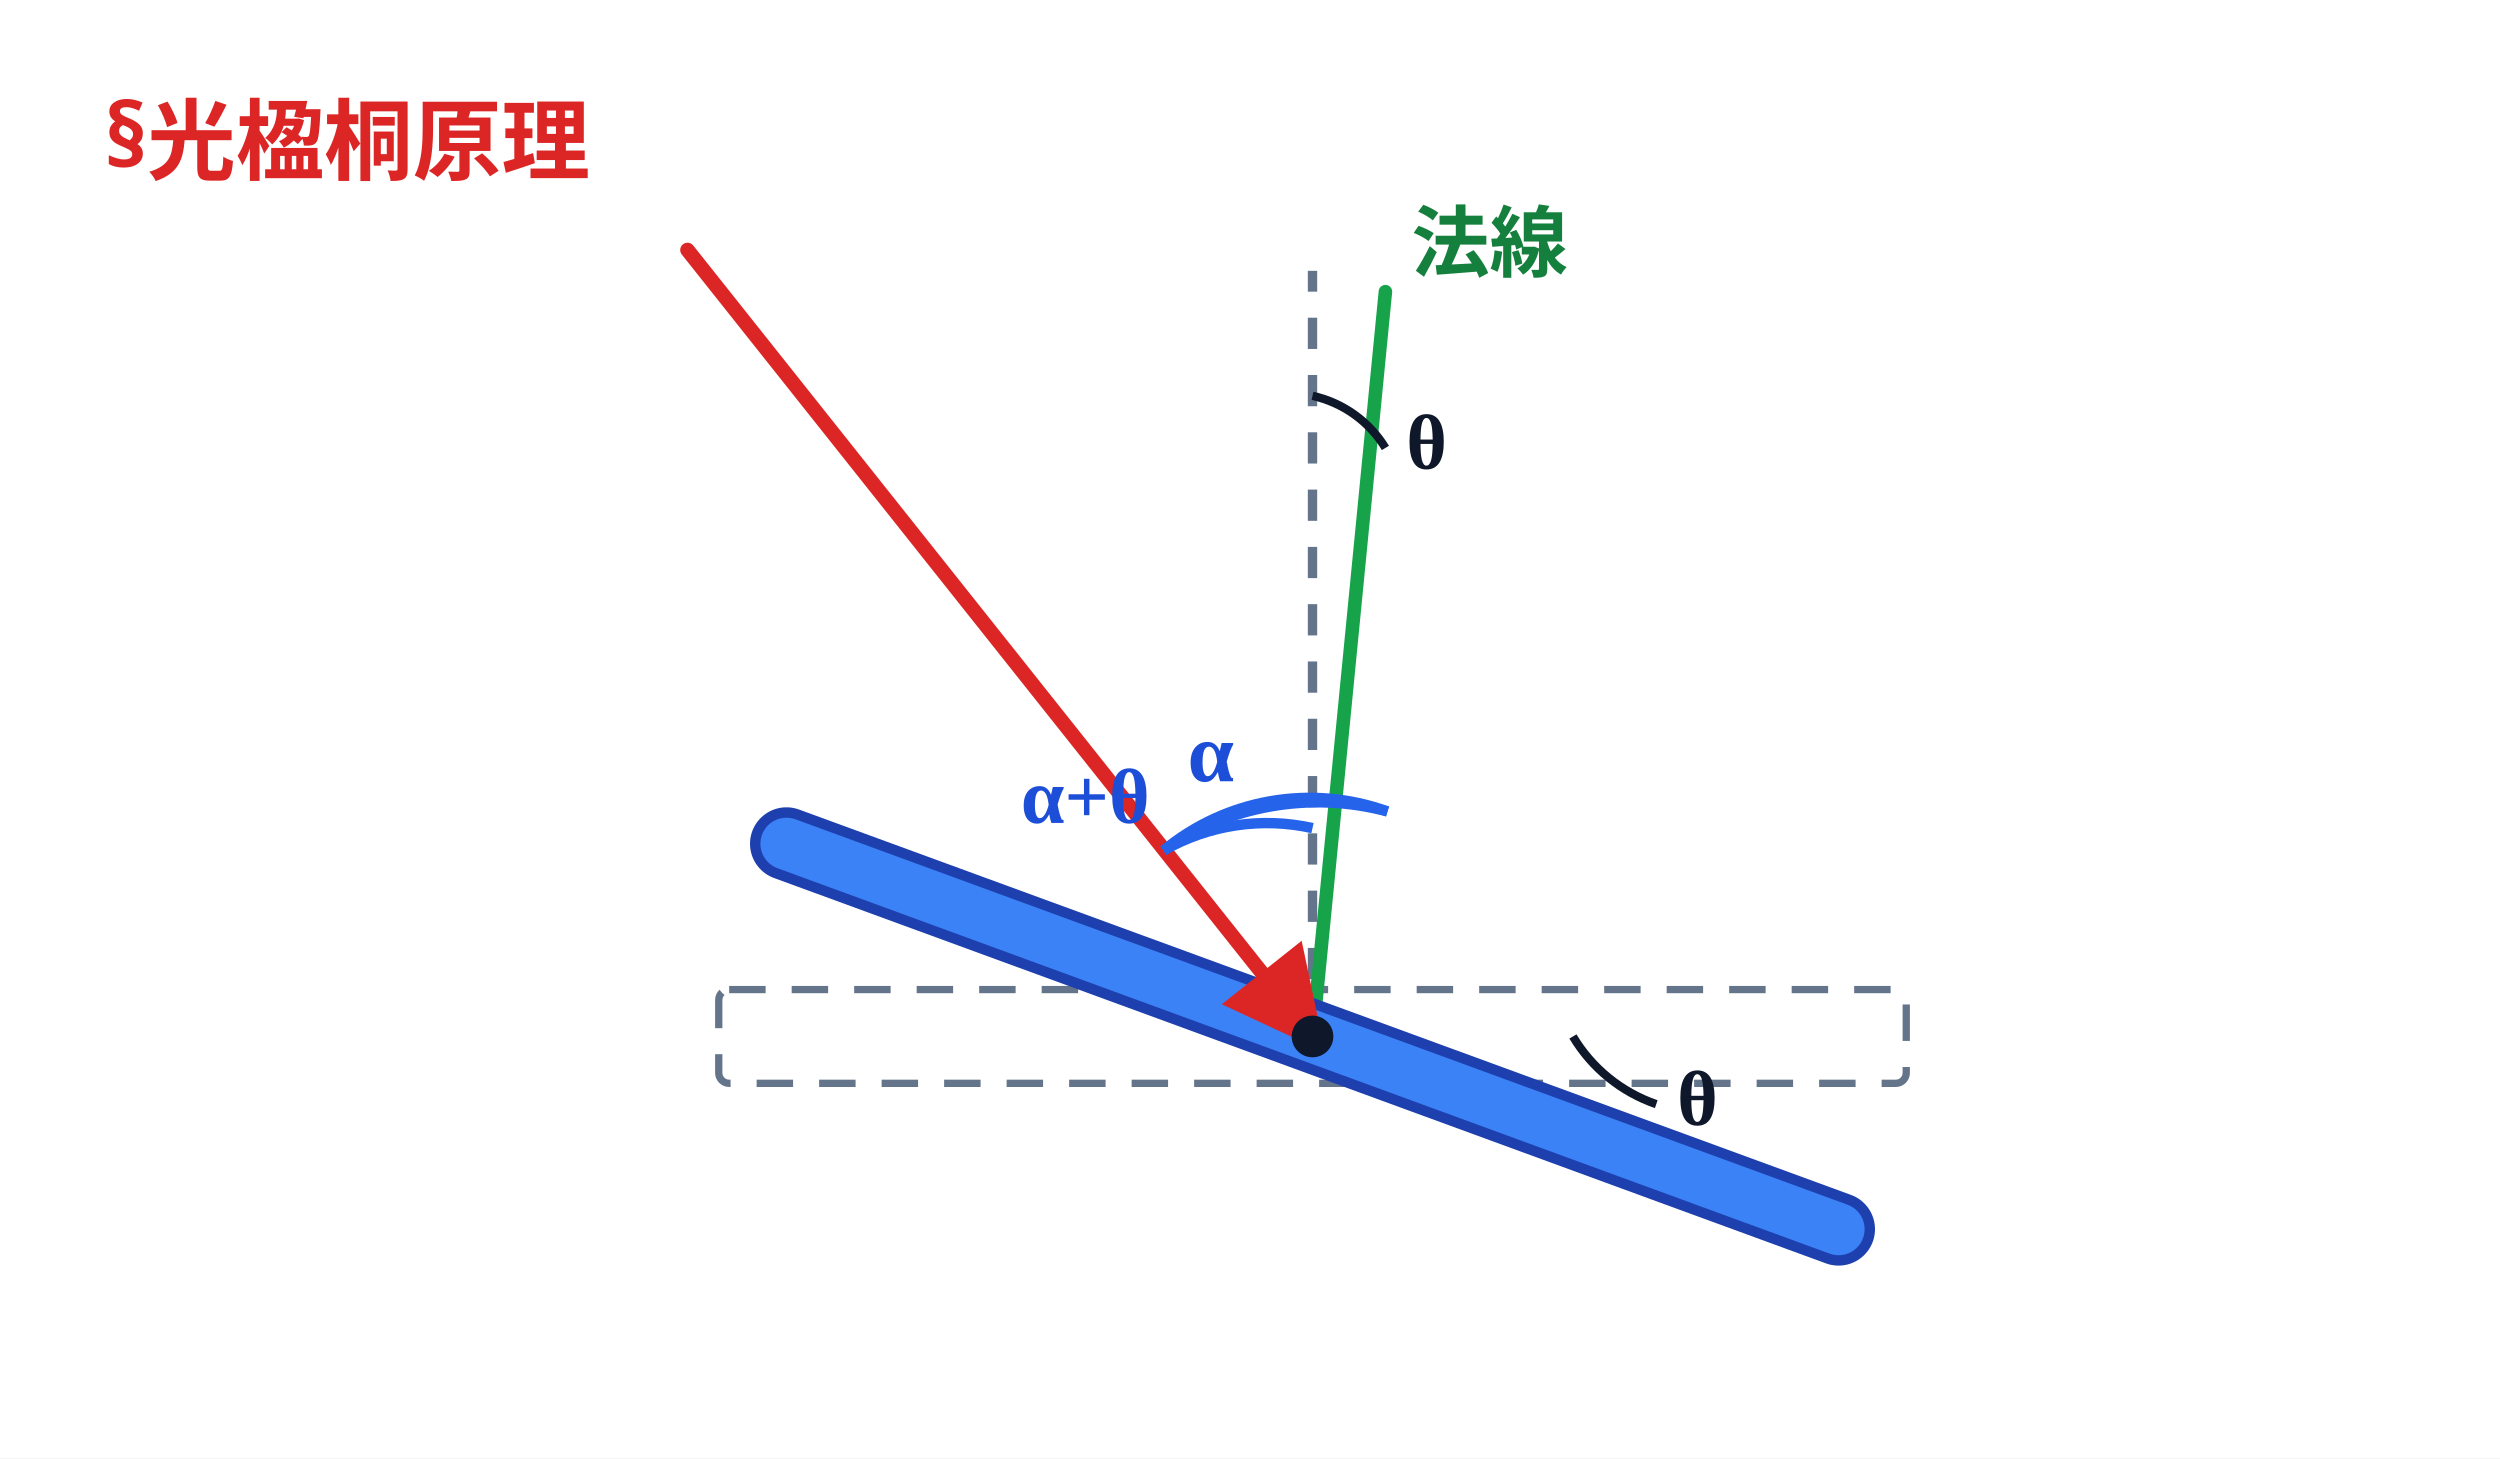
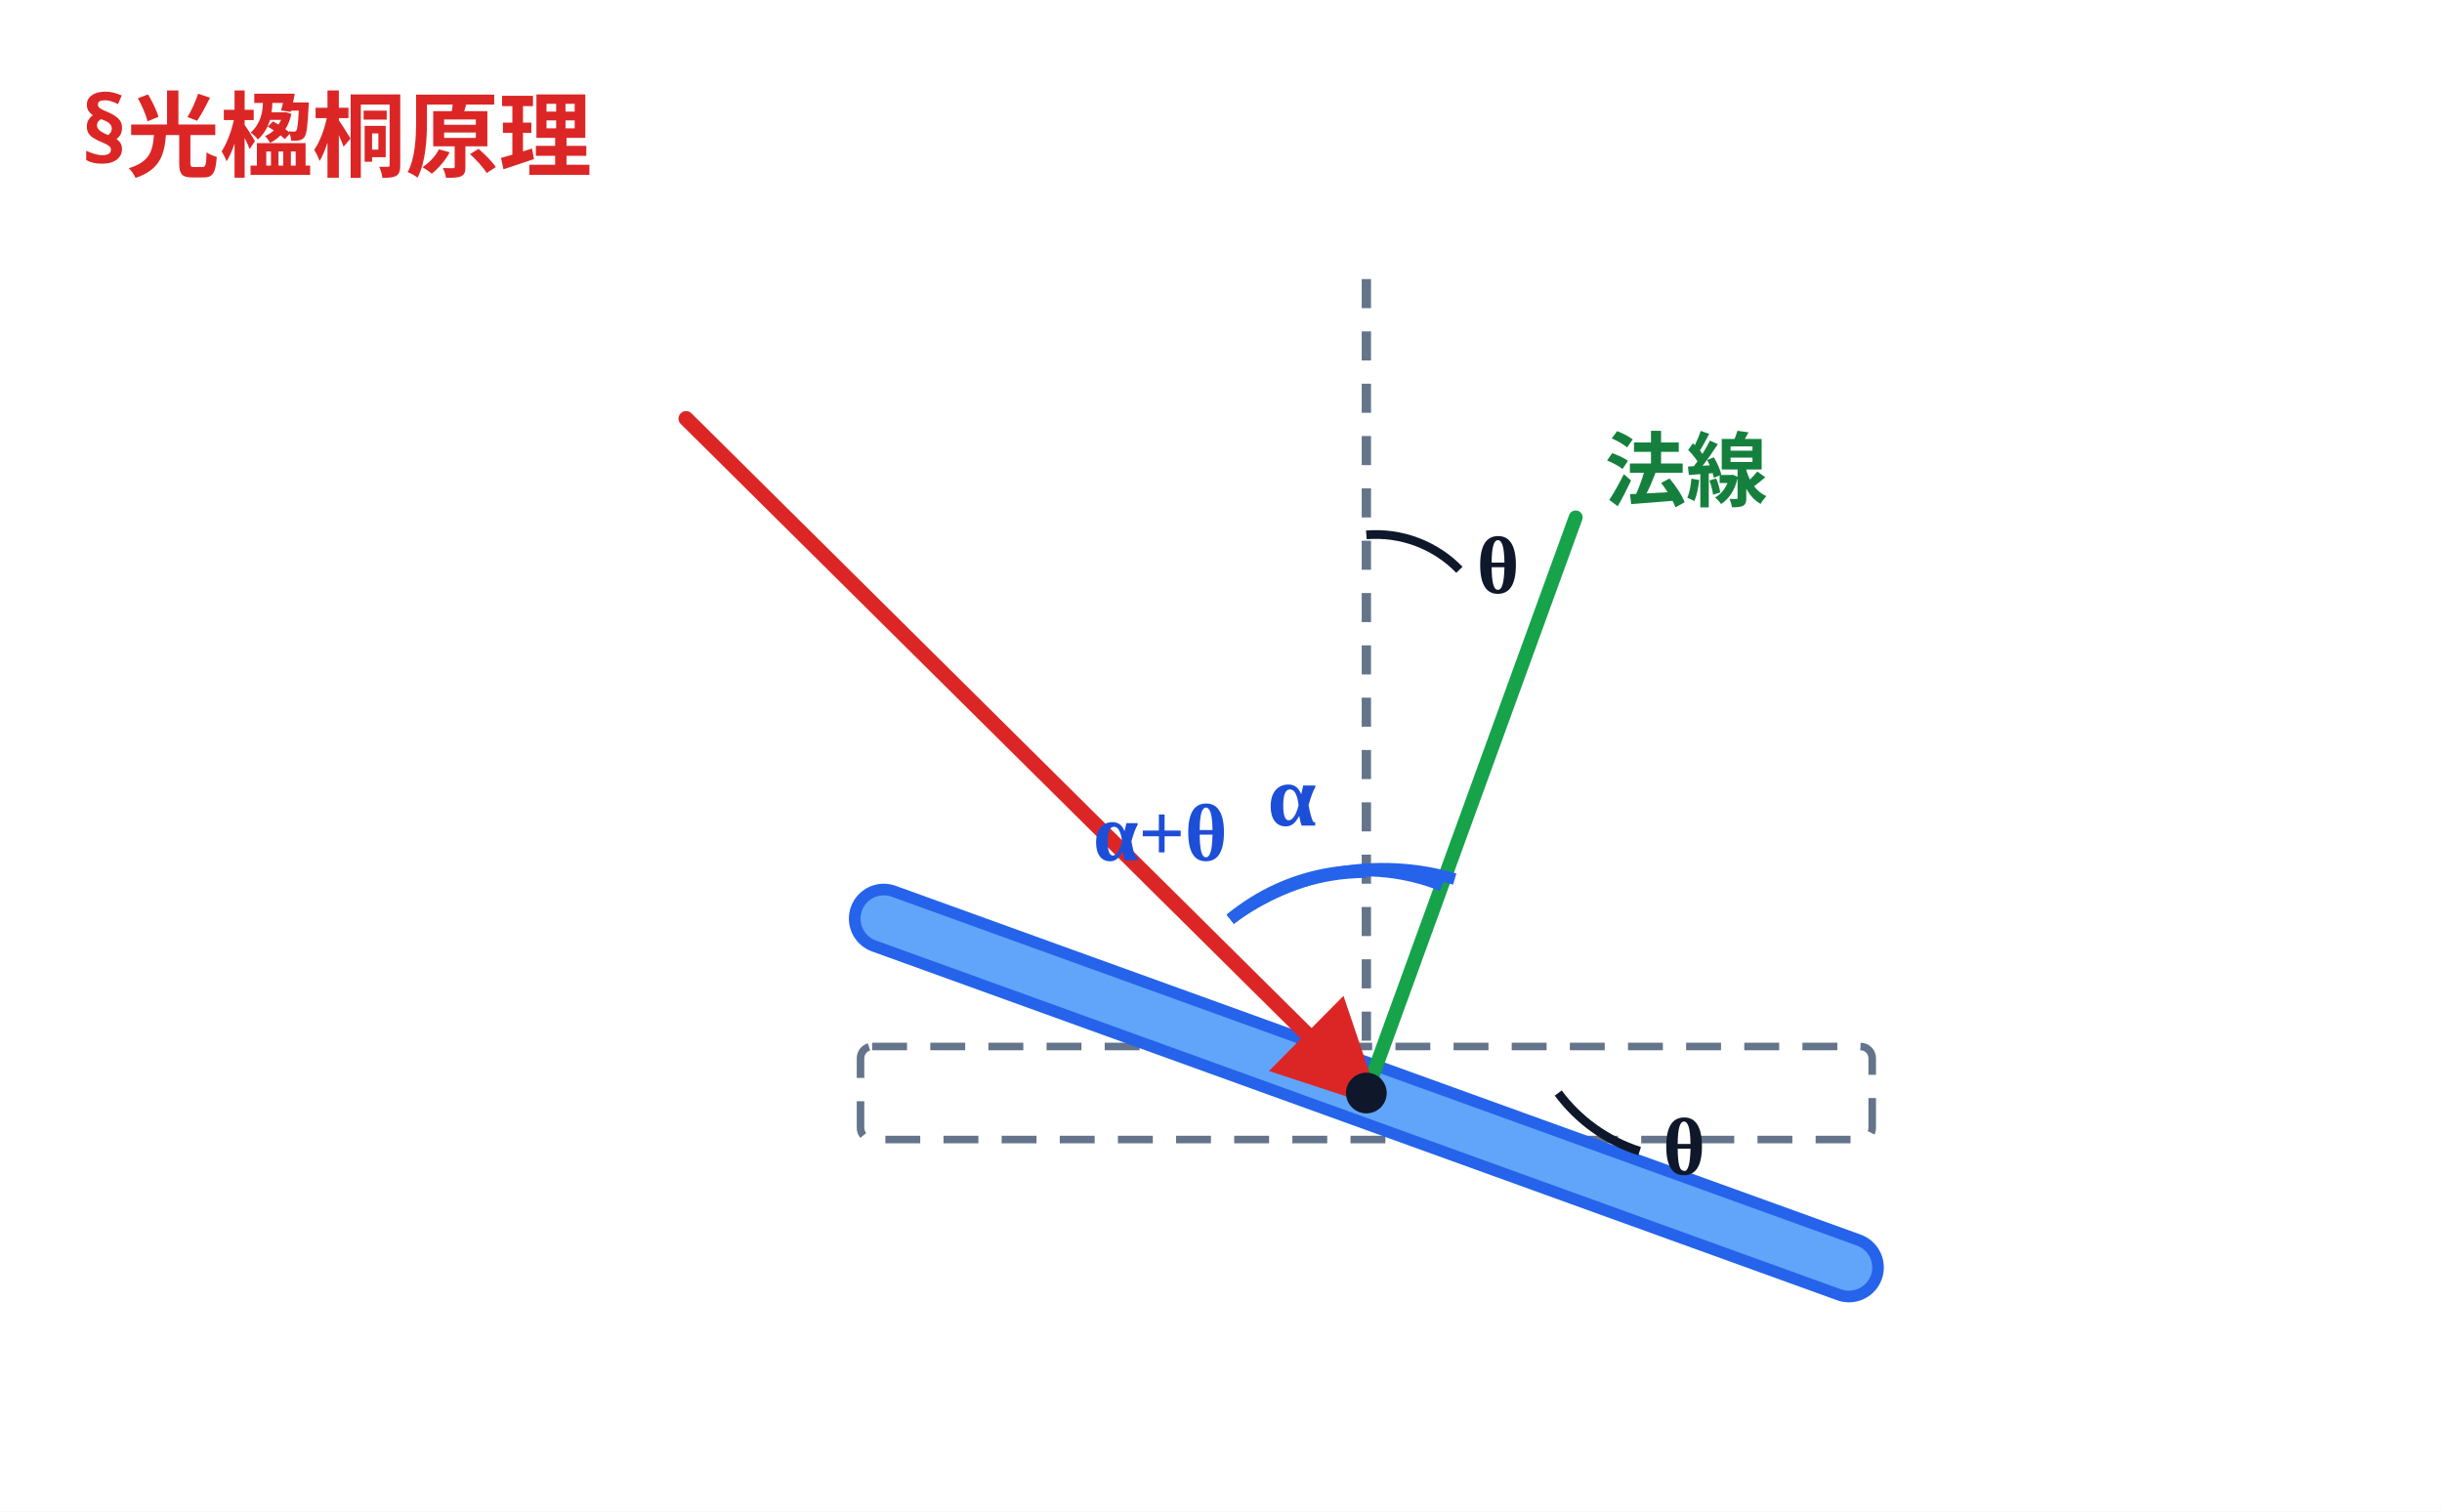
- <svg xmlns="http://www.w3.org/2000/svg" viewBox="0 0 480 280" role="img" aria-label="optical lever principle">
-   <rect width="480" height="280" fill="#ffffff" />
-   <text x="20" y="32" font-size="17" fill="#dc2626" font-weight="800" font-family="system-ui,'Microsoft JhengHei',sans-serif">§光楹桐原理</text>
-   <rect x="138" y="190" width="228" height="18" fill="none" stroke="#64748b" stroke-width="1.4" stroke-dasharray="7 5" rx="2" />
-   <line x1="252" y1="199" x2="252" y2="52" stroke="#64748b" stroke-width="1.8" stroke-dasharray="6 5" />
-   <line x1="252" y1="199" x2="266" y2="56" stroke="#16a34a" stroke-width="2.6" stroke-linecap="round" />
-   <text x="271" y="52" font-size="15" fill="#15803d" font-weight="800" font-family="system-ui,'Microsoft JhengHei',sans-serif">法線</text>
-   <line x1="151" y1="162" x2="353" y2="236" stroke="#1e40af" stroke-width="14" stroke-linecap="round" />
-   <line x1="151" y1="162" x2="353" y2="236" stroke="#3b82f6" stroke-width="10" stroke-linecap="round" />
+ <svg xmlns="http://www.w3.org/2000/svg" viewBox="0 0 420 260" role="img" aria-label="optical lever">
+   <rect width="420" height="260" fill="#fff" />
+   <text x="14" y="28" font-size="16" fill="#dc2626" font-weight="800" font-family="system-ui,'Microsoft JhengHei',sans-serif">§光楹桐原理</text>
+   <rect x="148" y="180" width="174" height="16" fill="none" stroke="#64748b" stroke-width="1.3" stroke-dasharray="6 4" rx="2" />
+   <line x1="235" y1="188" x2="235" y2="44" stroke="#64748b" stroke-width="1.6" stroke-dasharray="5 4" />
+   <line x1="152" y1="158" x2="318" y2="218" stroke="#2563eb" stroke-width="12" stroke-linecap="round" />
+   <line x1="152" y1="158" x2="318" y2="218" stroke="#60a5fa" stroke-width="8" stroke-linecap="round" />
+   <line x1="235" y1="188" x2="271" y2="89" stroke="#16a34a" stroke-width="2.4" stroke-linecap="round" />
+   <text x="276" y="86" font-size="14" fill="#15803d" font-weight="800" font-family="system-ui,'Microsoft JhengHei',sans-serif">法線</text>
  <defs>
    <marker id="ol-in" viewBox="0 0 10 10" refX="8" refY="5" markerWidth="7" markerHeight="7" orient="auto">
      <path d="M0,0 L10,5 L0,10 Z" fill="#dc2626" />
    </marker>
  </defs>
-   <line x1="132" y1="48" x2="252" y2="199" stroke="#dc2626" stroke-width="2.8" stroke-linecap="round" marker-end="url(#ol-in)" />
-   <path d="M 223.4 163.3 A 40 40 0 0 1 252 159" fill="none" stroke="#2563eb" stroke-width="2" />
-   <text x="228" y="150" font-size="16" fill="#1d4ed8" font-weight="700" font-family="Times New Roman,serif">α</text>
-   <path d="M 223.4 163.3 A 44 44 0 0 1 266.4 155.8" fill="none" stroke="#2563eb" stroke-width="2" />
-   <path d="M 223.4 163.3 A 52 52 0 0 1 266.4 155.8" fill="none" stroke="#2563eb" stroke-width="2" />
-   <text x="196" y="158" font-size="15" fill="#1d4ed8" font-weight="700" font-family="Times New Roman,serif">α+θ</text>
-   <path d="M 252 76 A 22 22 0 0 1 266 86" fill="none" stroke="#0f172a" stroke-width="1.6" />
-   <text x="270" y="90" font-size="15" fill="#0f172a" font-weight="700" font-family="Times New Roman,serif">θ</text>
-   <path d="M 302 199 A 30 30 0 0 0 318 212" fill="none" stroke="#0f172a" stroke-width="1.6" />
-   <text x="322" y="216" font-size="15" fill="#0f172a" font-weight="700" font-family="Times New Roman,serif">θ</text>
-   <circle cx="252" cy="199" r="4" fill="#0f172a" />
+   <line x1="118" y1="72" x2="235" y2="188" stroke="#dc2626" stroke-width="2.6" stroke-linecap="round" marker-end="url(#ol-in)" />
+   <path d="M 235 150 A 38 38 0 0 0 211.6 158.1" fill="none" stroke="#2563eb" stroke-width="2" />
+   <text x="218" y="142" font-size="15" fill="#1d4ed8" font-weight="700" font-family="Times New Roman,serif">α</text>
+   <path d="M 248 152.3 A 36 36 0 0 0 211.6 158.1" fill="none" stroke="#2563eb" stroke-width="2" />
+   <path d="M 250.2 151.2 A 44 44 0 0 0 211.6 158.1" fill="none" stroke="#2563eb" stroke-width="2" />
+   <text x="188" y="148" font-size="14" fill="#1d4ed8" font-weight="700" font-family="Times New Roman,serif">α+θ</text>
+   <path d="M 235 92 A 20 20 0 0 1 251 98" fill="none" stroke="#0f172a" stroke-width="1.5" />
+   <text x="254" y="102" font-size="14" fill="#0f172a" font-weight="700" font-family="Times New Roman,serif">θ</text>
+   <path d="M 268 188 A 28 28 0 0 0 282 198" fill="none" stroke="#0f172a" stroke-width="1.5" />
+   <text x="286" y="202" font-size="14" fill="#0f172a" font-weight="700" font-family="Times New Roman,serif">θ</text>
+   <circle cx="235" cy="188" r="3.5" fill="#0f172a" />
</svg>
